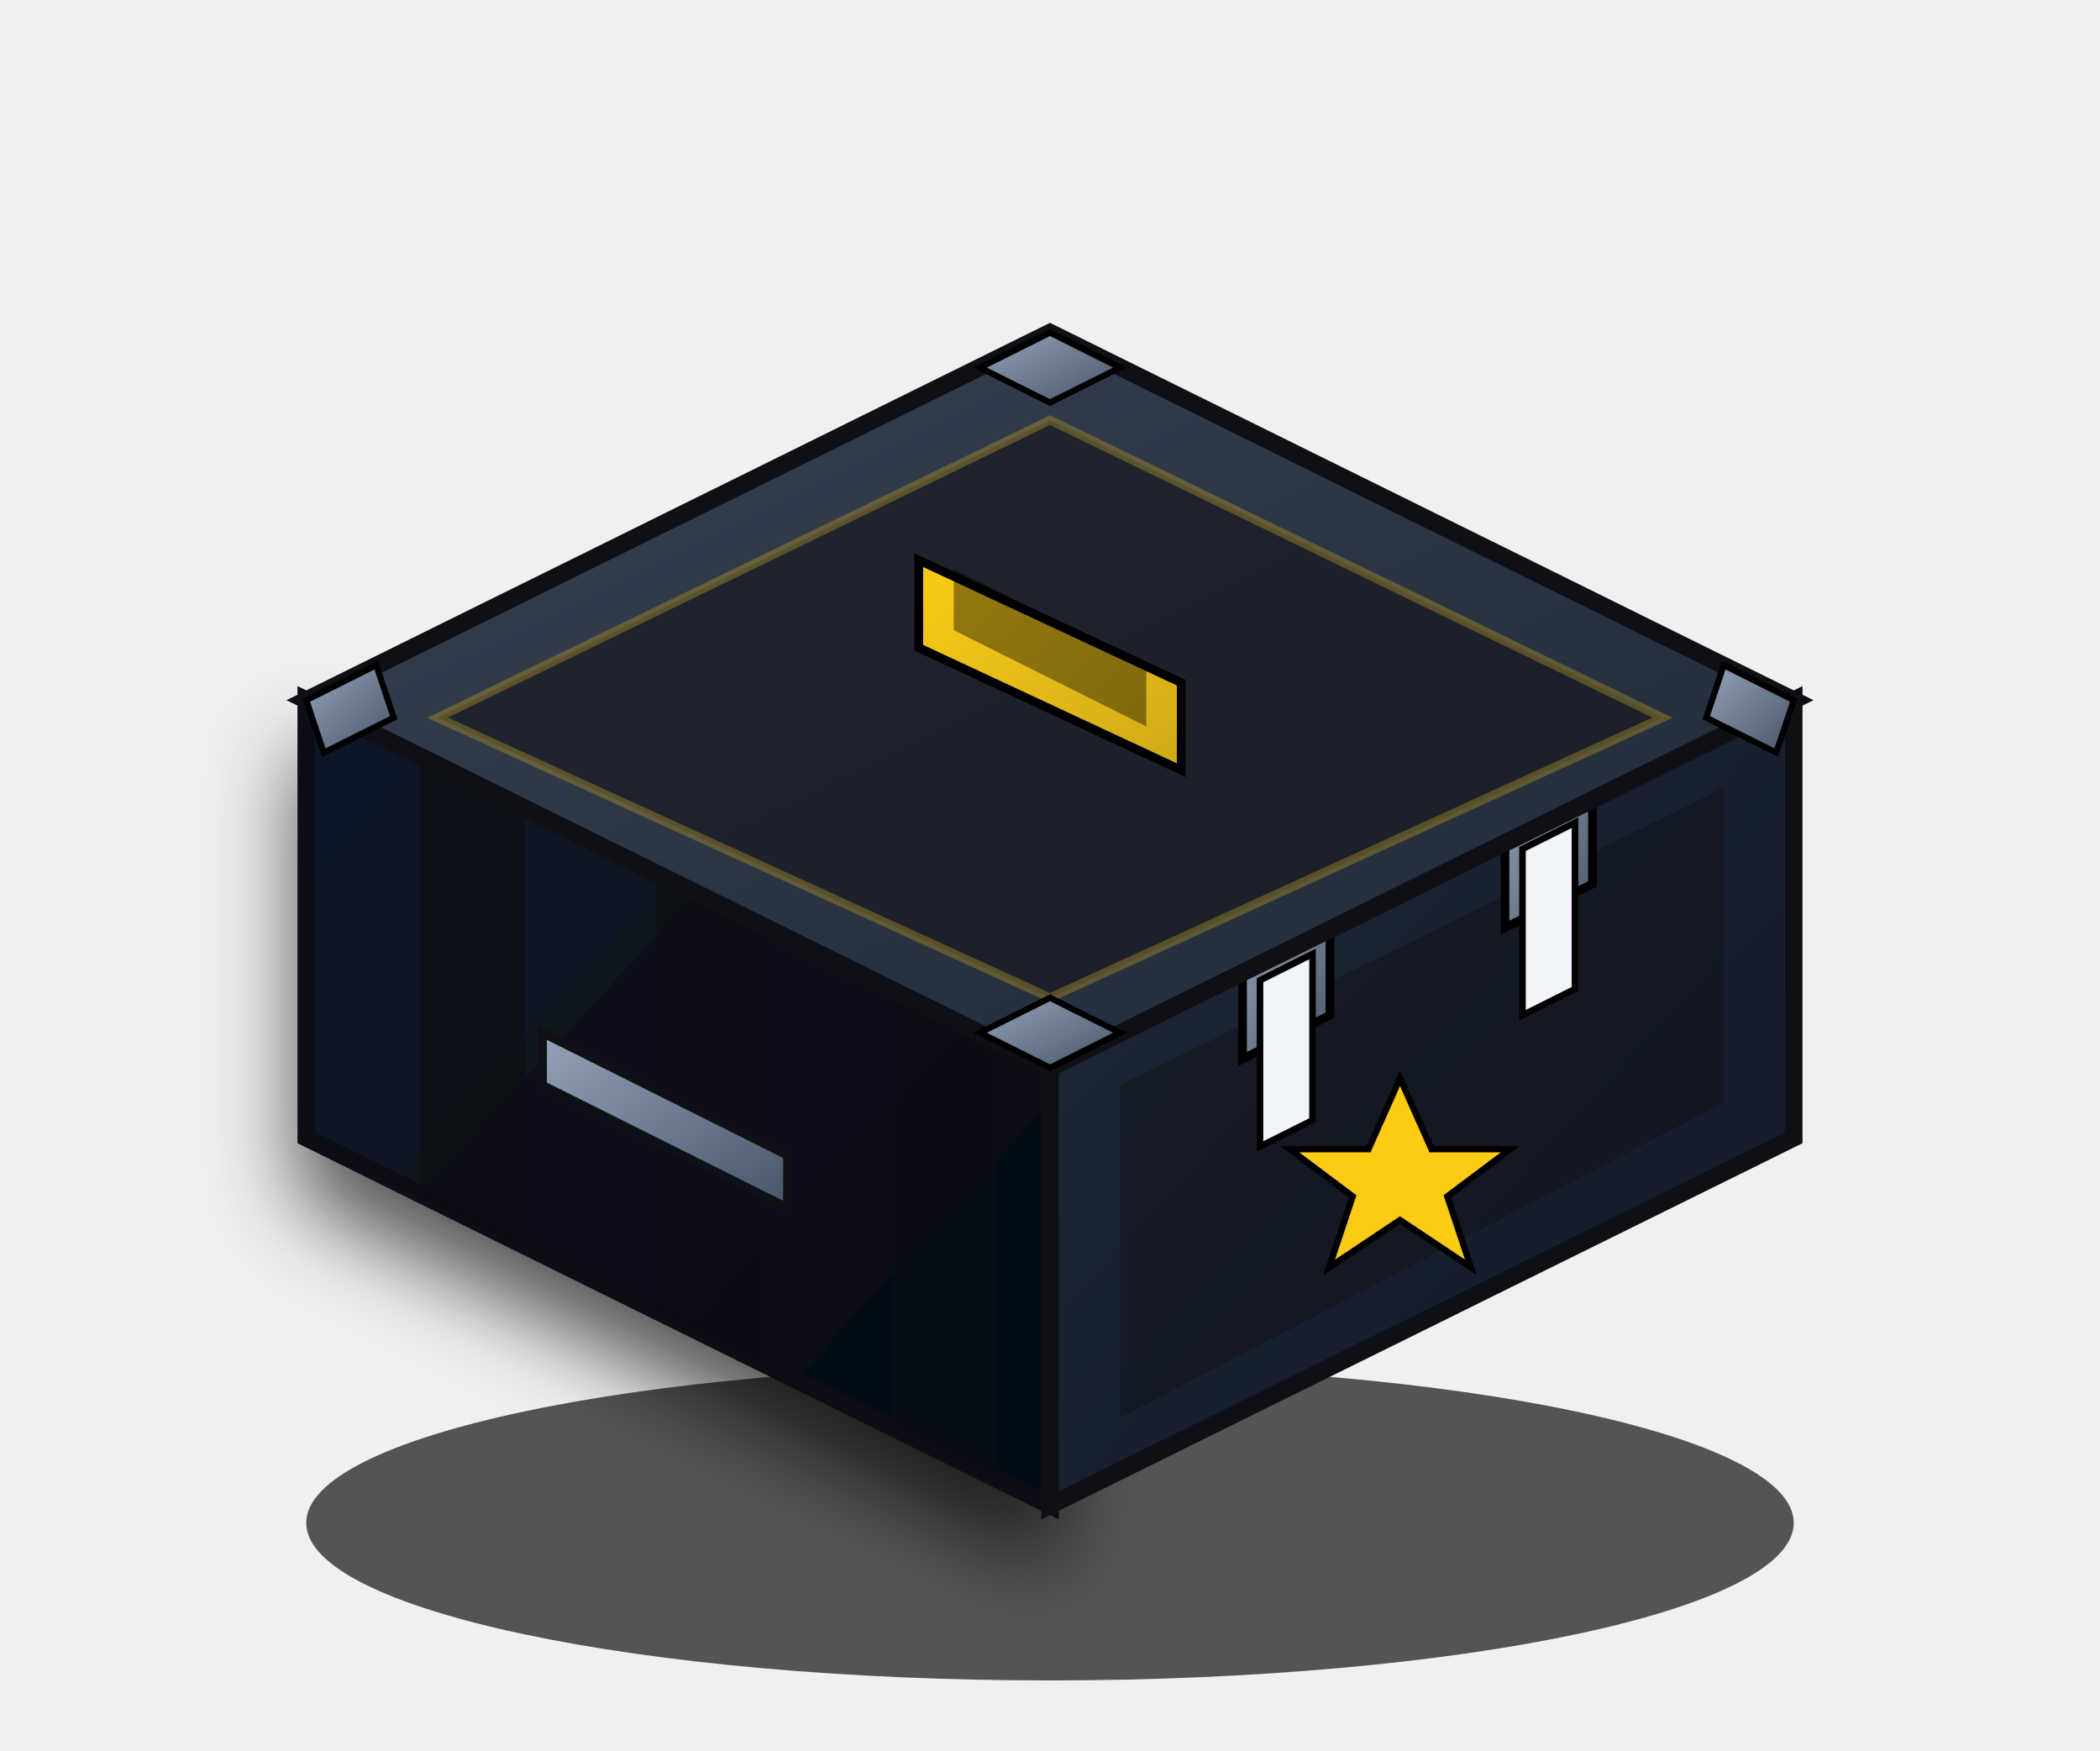
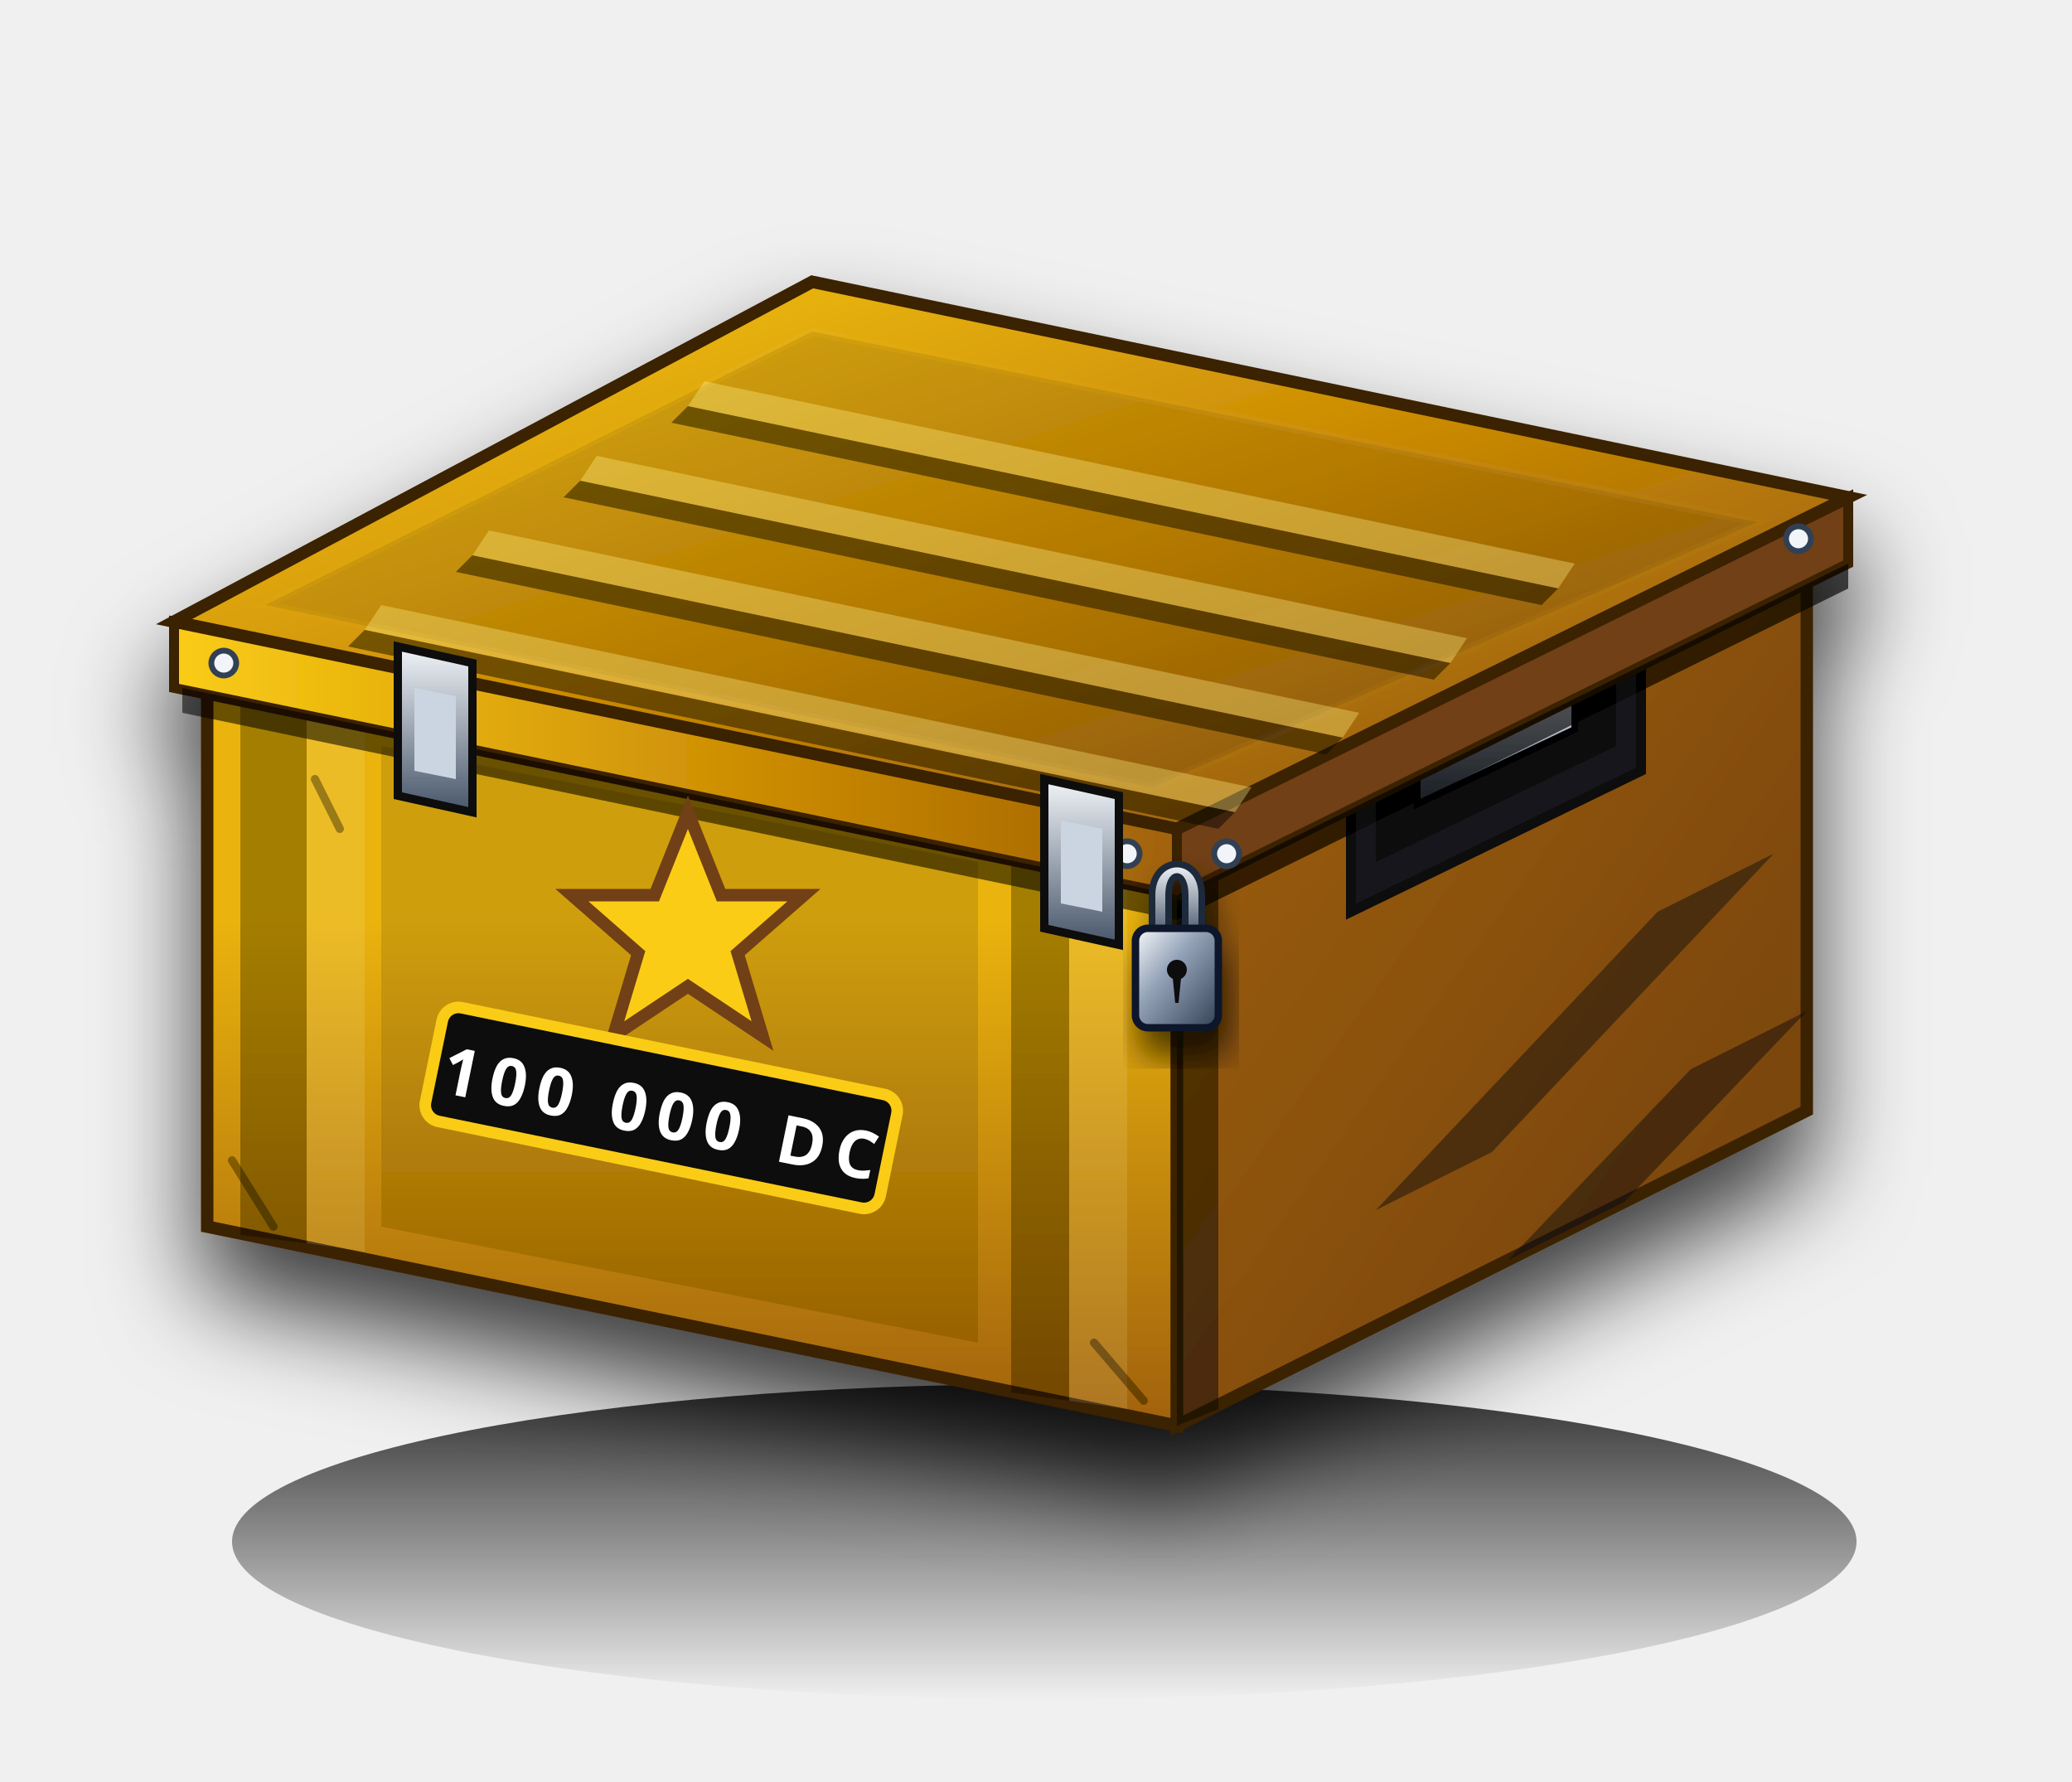
- <svg xmlns="http://www.w3.org/2000/svg" viewBox="0 0 240 200" width="100%" height="100%">
+ <svg xmlns="http://www.w3.org/2000/svg" viewBox="0 0 250 215" width="100%" height="100%">
  <defs>
-     <linearGradient id="topG" x1="0%" y1="0%" x2="100%" y2="100%">
-       <stop offset="0%" stop-color="#374151" />
-       <stop offset="100%" stop-color="#1f2937" />
+     <linearGradient id="groundG_gbw35d" x1="0%" y1="0%" x2="0%" y2="100%">
+       <stop offset="0%" stop-color="#000000" stop-opacity="0.8" />
+       <stop offset="100%" stop-color="#000000" stop-opacity="0" />
    </linearGradient>
-     <linearGradient id="leftG" x1="0%" y1="0%" x2="100%" y2="100%">
-       <stop offset="0%" stop-color="#111827" />
-       <stop offset="100%" stop-color="#030712" />
+     <linearGradient id="topG_gbw35d" x1="0%" y1="0%" x2="100%" y2="100%">
+       <stop offset="0%" stop-color="#facc15" />
+       <stop offset="50%" stop-color="#ca8a04" />
+       <stop offset="100%" stop-color="#854d0e" />
    </linearGradient>
-     <linearGradient id="rightG" x1="0%" y1="0%" x2="100%" y2="100%">
-       <stop offset="0%" stop-color="#1f2937" />
-       <stop offset="100%" stop-color="#111827" />
+     <linearGradient id="frontG_gbw35d" x1="0%" y1="0%" x2="0%" y2="100%">
+       <stop offset="0%" stop-color="#eab308" />
+       <stop offset="35%" stop-color="#eab308" />
+       <stop offset="100%" stop-color="#a16207" />
    </linearGradient>
-     <linearGradient id="accentG" x1="0%" y1="0%" x2="100%" y2="100%">
+     <linearGradient id="sideG_gbw35d" x1="0%" y1="0%" x2="100%" y2="100%">
+       <stop offset="0%" stop-color="#a16207" />
+       <stop offset="100%" stop-color="#713f12" />
+     </linearGradient>
+     <linearGradient id="rimG_gbw35d" x1="0%" y1="0%" x2="100%" y2="0%">
      <stop offset="0%" stop-color="#facc15" />
-       <stop offset="100%" stop-color="#facc15" stop-opacity="0.8" />
+       <stop offset="60%" stop-color="#ca8a04" />
+       <stop offset="100%" stop-color="#a16207" />
    </linearGradient>
-     <linearGradient id="metalG" x1="0%" y1="0%" x2="100%" y2="100%">
-       <stop offset="0%" stop-color="#94a3b8" />
+     <linearGradient id="padlockG_gbw35d" x1="0%" y1="0%" x2="100%" y2="100%">
+       <stop offset="0%" stop-color="#f8fafc" />
+       <stop offset="40%" stop-color="#94a3b8" />
+       <stop offset="100%" stop-color="#334155" />
+     </linearGradient>
+     <linearGradient id="steelG_gbw35d" x1="0%" y1="0%" x2="0%" y2="100%">
+       <stop offset="0%" stop-color="#f1f5f9" />
      <stop offset="100%" stop-color="#475569" />
    </linearGradient>
-     <filter id="shadow" x="-20%" y="-20%" width="140%" height="140%">
-       <feDropShadow dx="0" dy="6" stdDeviation="5" flood-color="#000" flood-opacity="0.65" />
+     <filter id="softShad_gbw35d" x="-30%" y="-30%" width="160%" height="160%">
+       <feDropShadow dx="0" dy="7" stdDeviation="6" flood-color="#000000" flood-opacity="0.75" />
+     </filter>
+     <filter id="lockShad_gbw35d" x="-25%" y="-25%" width="150%" height="150%">
+       <feDropShadow dx="1" dy="3" stdDeviation="2" flood-color="#000000" flood-opacity="0.65" />
    </filter>
  </defs>
-   <ellipse cx="120" cy="174" rx="85" ry="18" fill="#000000" opacity="0.65" />
-   <polygon points="35,80 120,122 120,172 35,130" fill="url(#leftG)" stroke="#0f1015" stroke-width="2" filter="url(#shadow)" />
-   <polygon points="48,87 60,93 60,143 48,137" fill="#0c0d12" opacity="0.6" />
-   <polygon points="75,100 87,106 87,156 75,150" fill="#0c0d12" opacity="0.6" />
-   <polygon points="102,113 114,119 114,169 102,163" fill="#0c0d12" opacity="0.6" />
-   <polygon points="62,118 90,132 90,138 62,124" fill="url(#metalG)" stroke="#0f1015" stroke-width="1" />
-   <polygon points="120,122 205,80 205,130 120,172" fill="url(#rightG)" stroke="#0f1015" stroke-width="2" />
-   <polygon points="128,124 197,90 197,126 128,162" fill="#0c0d12" opacity="0.4" />
-   <polygon points="142,108 152,103 152,116 142,121" fill="url(#metalG)" stroke="#000" stroke-width="1" />
-   <polygon points="144,112 150,109 150,128 144,131" fill="#f1f5f9" stroke="#000" stroke-width="0.75" />
-   <polygon points="172,93 182,88 182,101 172,106" fill="url(#metalG)" stroke="#000" stroke-width="1" />
-   <polygon points="174,97 180,94 180,113 174,116" fill="#f1f5f9" stroke="#000" stroke-width="0.75" />
-   <g transform="translate(160, 134) scale(0.9)">
-     <polygon points="0,-12 4,-3 14,-3 6,3 9,12 0,6 -9,12 -6,3 -14,-3 -4,-3" fill="#facc15" stroke="#000" stroke-width="0.8" />
+   <ellipse cx="126" cy="186" rx="98" ry="19" fill="url(#groundG_gbw35d)" />
+   <g filter="url(#softShad_gbw35d)">
+     <polygon points="25,78 142,102 142,172 25,148" fill="url(#frontG_gbw35d)" stroke="#3b2005" stroke-width="1.5" />
+     <polygon points="29,81 37,83 37,150 29,149" fill="#000000" opacity="0.3" />
+     <polygon points="37,83 44,84 44,151 37,150" fill="#ffffff" opacity="0.12" />
+     <polygon points="122,100 129,101 129,169 122,168" fill="#000000" opacity="0.3" />
+     <polygon points="129,101 136,102 136,170 129,169" fill="#ffffff" opacity="0.12" />
+     <polygon points="46,90 118,104 118,162 46,148" fill="#000000" opacity="0.12" />
+     <path d="M 28,140 L 33,148 M 132,162 L 138,169 M 38,94 L 41,100" stroke="#000000" opacity="0.35" stroke-width="1" stroke-linecap="round" />
+     <polygon points="142,102 218,64 218,134 142,172" fill="url(#sideG_gbw35d)" stroke="#3b2005" stroke-width="1.5" />
+     <polygon points="142,102 147,100 147,170 142,172" fill="#000000" opacity="0.45" />
+     <g opacity="0.45">
+       <polygon points="166,146 180,139 214,103 200,110" fill="#09090b" />
+       <polygon points="182,152 196,145 218,122 204,129" fill="#09090b" />
+     </g>
+     <polygon points="163,88 198,71 198,93 163,110" fill="#18181b" stroke="#09090b" stroke-width="1.2" />
+     <polygon points="166,90 195,76 195,90 166,104" fill="#09090b" />
+     <polygon points="171,92 190,83 190,88 171,97" fill="url(#steelG_gbw35d)" stroke="#000000" stroke-width="0.8" />
+     <polygon points="21,75 142,100 142,108 21,83" fill="url(#rimG_gbw35d)" stroke="#3b2005" stroke-width="1.2" />
+     <polygon points="142,100 223,60 223,68 142,108" fill="#713f12" stroke="#3b2005" stroke-width="1.2" />
+     <polygon points="22,83 142,108 142,111 22,86" fill="#000000" opacity="0.55" />
+     <polygon points="142,108 223,68 223,71 142,111" fill="#000000" opacity="0.65" />
+     <polygon points="98,34 223,60 142,100 21,75" fill="url(#topG_gbw35d)" stroke="#3b2005" stroke-width="1.5" />
+     <polygon points="98,40 212,63 139,95 32,73" fill="#000000" opacity="0.1" stroke="#ffffff" stroke-opacity="0.18" stroke-width="1" />
+     <polygon points="85,46 190,68 188,71 83,49" fill="#fef08a" opacity="0.35" />
+     <polygon points="83,49 188,71 186,73 81,51" fill="#000000" opacity="0.45" />
+     <polygon points="72,55 177,77 175,80 70,58" fill="#fef08a" opacity="0.35" />
+     <polygon points="70,58 175,80 173,82 68,60" fill="#000000" opacity="0.45" />
+     <polygon points="59,64 164,86 162,89 57,67" fill="#fef08a" opacity="0.35" />
+     <polygon points="57,67 162,89 160,91 55,69" fill="#000000" opacity="0.45" />
+     <polygon points="46,73 151,95 149,98 44,76" fill="#fef08a" opacity="0.35" />
+     <polygon points="44,76 149,98 147,100 42,78" fill="#000000" opacity="0.45" />
+     <circle cx="27" cy="80" r="1.5" fill="#f1f5f9" stroke="#334155" stroke-width="0.7" />
+     <circle cx="136" cy="103" r="1.5" fill="#f1f5f9" stroke="#334155" stroke-width="0.7" />
+     <circle cx="148" cy="103" r="1.5" fill="#f1f5f9" stroke="#334155" stroke-width="0.7" />
+     <circle cx="217" cy="65" r="1.5" fill="#f1f5f9" stroke="#334155" stroke-width="0.7" />
+     <polygon points="48,78 57,80 57,98 48,96" fill="url(#steelG_gbw35d)" stroke="#09090b" stroke-width="1" />
+     <polygon points="50,83 55,84 55,94 50,93" fill="#cbd5e1" />
+     <polygon points="126,94 135,96 135,114 126,112" fill="url(#steelG_gbw35d)" stroke="#09090b" stroke-width="1" />
+     <polygon points="128,99 133,100 133,110 128,109" fill="#cbd5e1" />
+     <g transform="translate(83, 118)">
+       <g transform="translate(0, -6)">
+         <polygon points="0,-14 4,-4 14,-4 6,3 9,13 0,7 -9,13 -6,3 -14,-4 -4,-4" fill="#facc15" stroke="#713f12" stroke-width="1.5" />
+       </g>
+       <g transform="rotate(11.6) translate(0, 16)">
+         <rect x="-28" y="-7" width="56" height="14" rx="2" fill="#09090b" stroke="#facc15" stroke-width="1.4" />
+         <text x="0" y="3.5" font-family="'Impact', 'Arial Black', sans-serif" font-size="8" font-weight="900" fill="#ffffff" text-anchor="middle" letter-spacing="1.2">100 000 DC</text>
+       </g>
+     </g>
+     <g transform="translate(136, 108)" filter="url(#lockShad_gbw35d)">
+       <path d="M 3,0 C 3,-5 9,-5 9,0 L 9,5 L 7,5 L 7,0 C 7,-3 5,-3 5,0 L 5,5 L 3,5 Z" fill="url(#steelG_gbw35d)" stroke="#1e293b" stroke-width="0.8" />
+       <rect x="1" y="4" width="10" height="12" rx="1.5" fill="url(#padlockG_gbw35d)" stroke="#0f172a" stroke-width="0.9" />
+       <circle cx="6" cy="9" r="1.2" fill="#09090b" />
+       <polygon points="5.4,9 6.6,9 6.2,13 5.8,13" fill="#09090b" />
+     </g>
  </g>
-   <polygon points="120,38 205,80 120,122 35,80" fill="url(#topG)" stroke="#0f1015" stroke-width="2" />
-   <polygon points="120,48 190,82 120,114 50,82" fill="#151720" opacity="0.65" stroke="#facc15" stroke-opacity="0.4" stroke-width="1" />
-   <polygon points="120,38 128,42 120,46 112,42" fill="url(#metalG)" stroke="#000" stroke-width="0.7" />
-   <polygon points="205,80 197,76 195,82 203,86" fill="url(#metalG)" stroke="#000" stroke-width="0.7" />
-   <polygon points="120,122 128,118 120,114 112,118" fill="url(#metalG)" stroke="#000" stroke-width="0.7" />
-   <polygon points="35,80 43,76 45,82 37,86" fill="url(#metalG)" stroke="#000" stroke-width="0.7" />
-   <polygon points="105,74 135,88 135,78 105,64" fill="url(#accentG)" stroke="#000" stroke-width="1" />
-   <polygon points="109,72 131,83 131,76 109,65" fill="#000" opacity="0.4" />
</svg>
